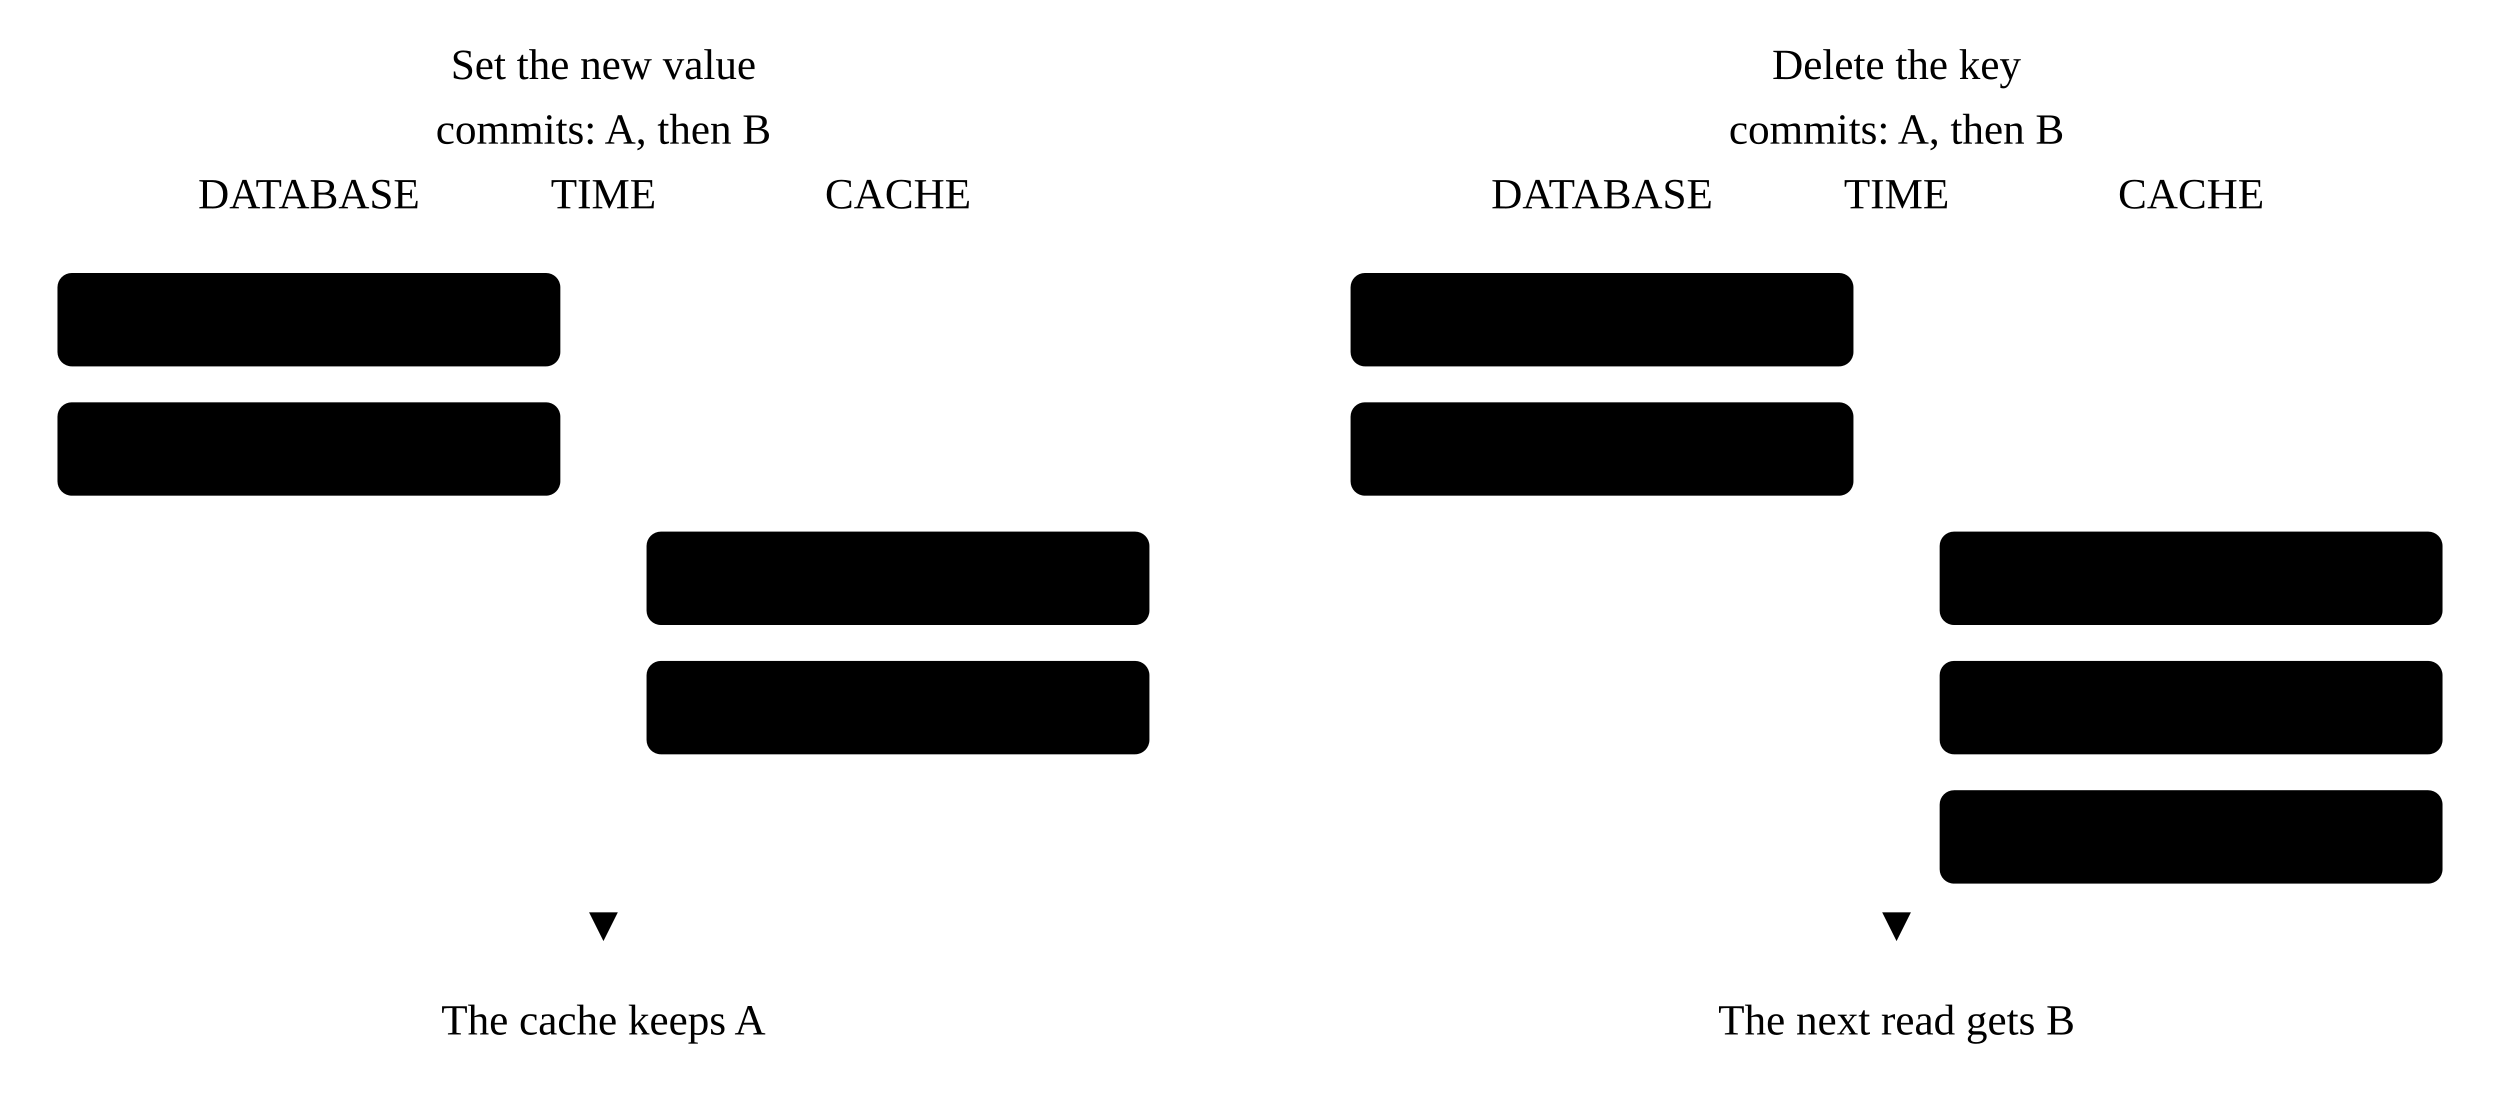
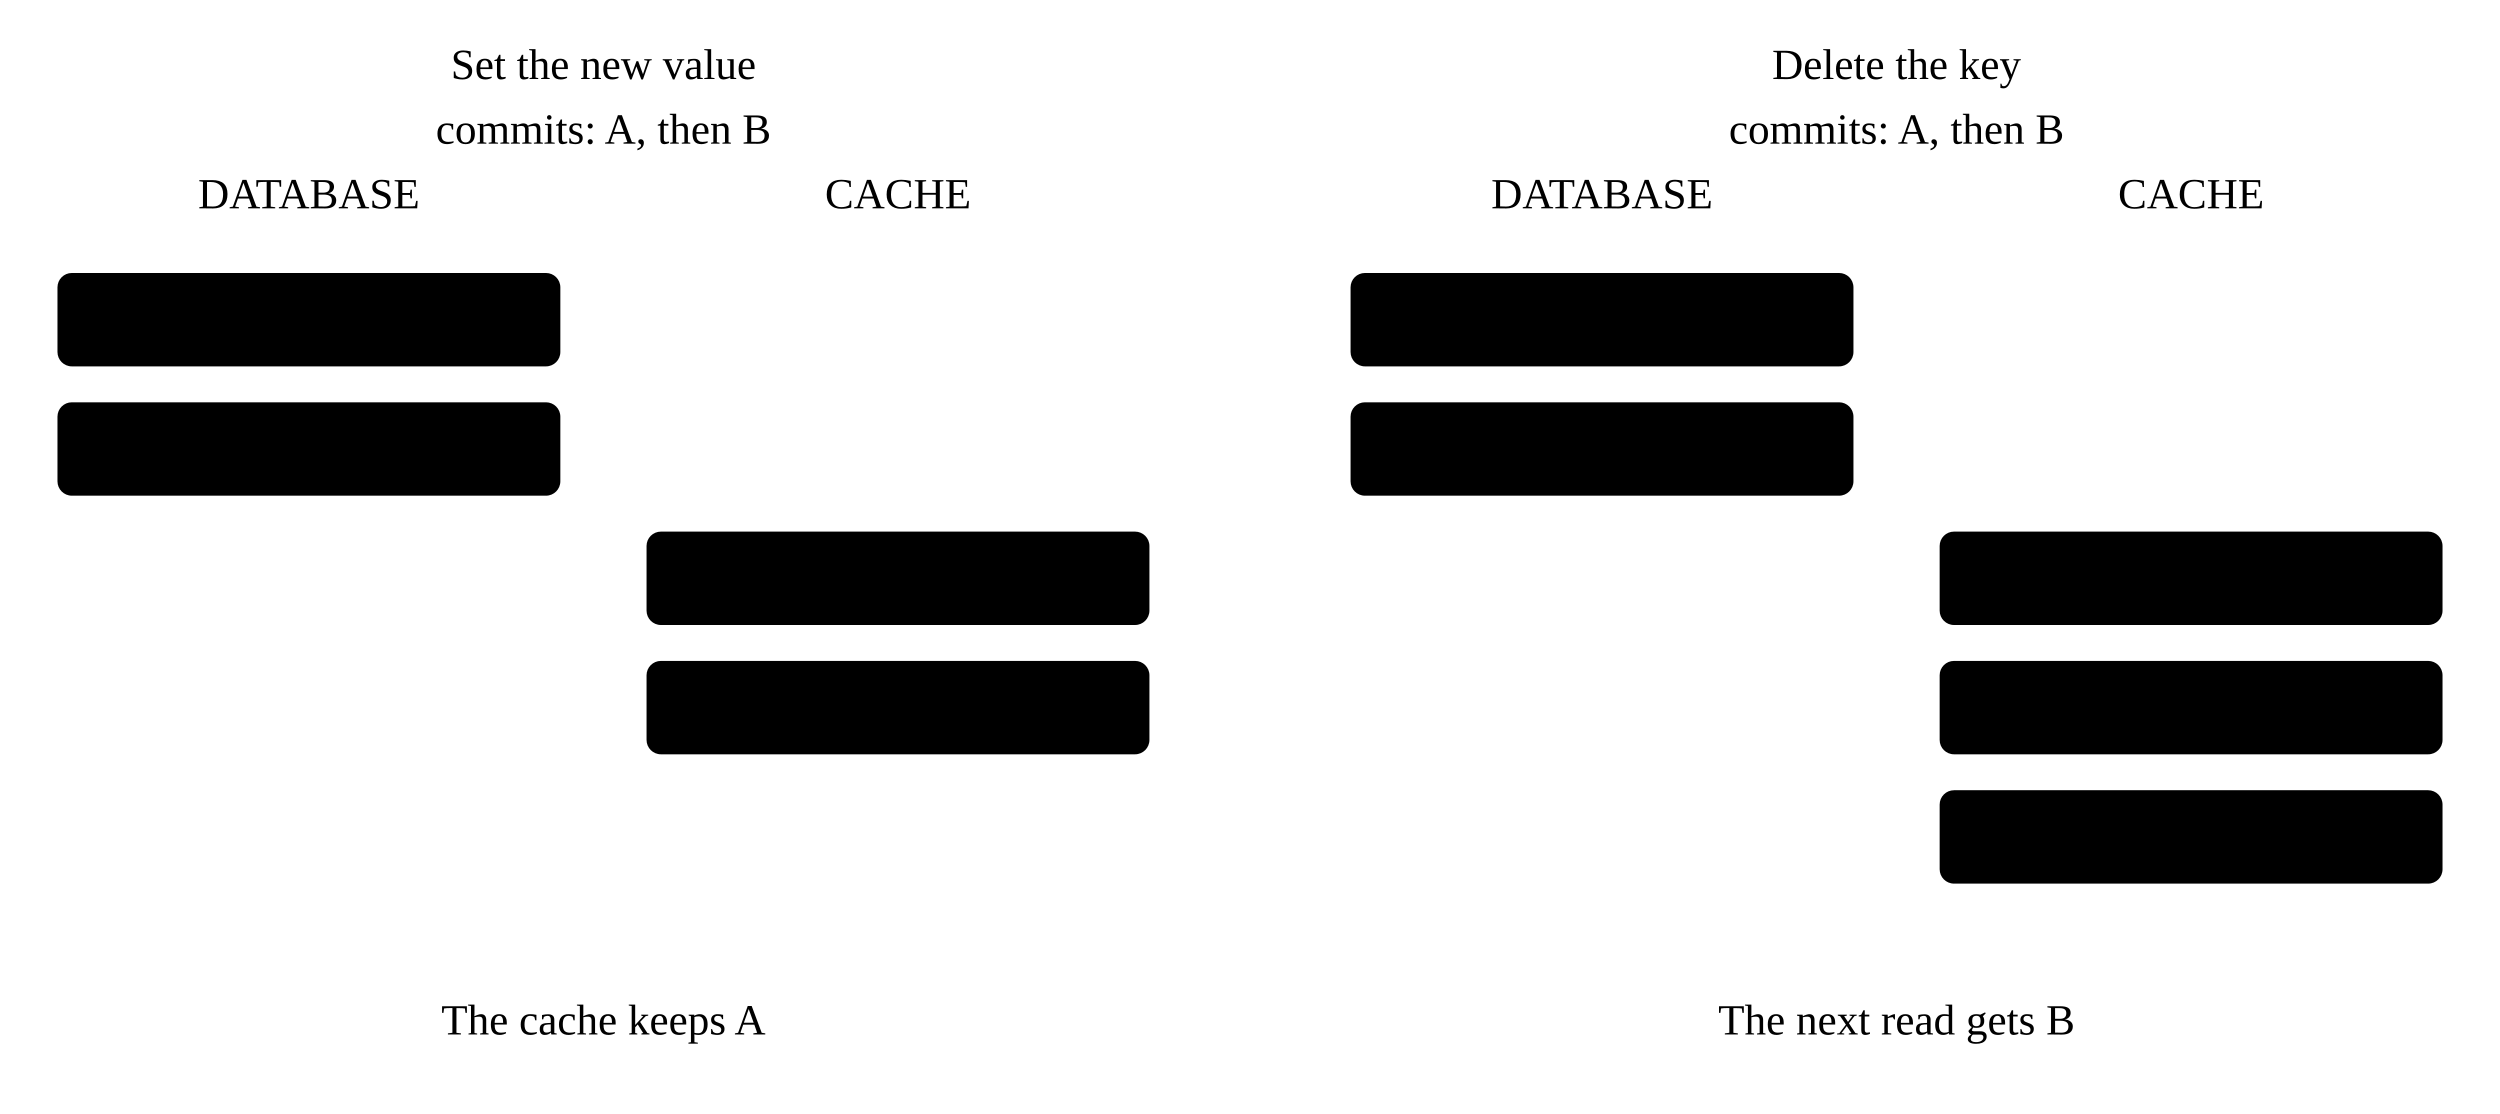
<svg xmlns="http://www.w3.org/2000/svg" class="diagram-svg" viewBox="0 0 696 310" role="img" aria-labelledby="set-vs-delete-title set-vs-delete-desc">
  <defs>
    <marker id="set-vs-delete-head" viewBox="0 0 8 8" refX="8" refY="4" markerWidth="8" markerHeight="8" markerUnits="userSpaceOnUse" orient="auto">
      <path class="dg-head" d="M0,0 L8,4 L0,8 z" />
    </marker>
    <marker id="set-vs-delete-head-accent" viewBox="0 0 8 8" refX="8" refY="4" markerWidth="8" markerHeight="8" markerUnits="userSpaceOnUse" orient="auto">
      <path class="dg-head-accent" d="M0,0 L8,4 L0,8 z" />
    </marker>
  </defs>
  <g transform="translate(-12 0)">
    <line class="dg-rule" x1="360" y1="8" x2="360" y2="302" />
    <text class="dg-name" x="180.0" y="22" text-anchor="middle">Set the new value</text>
    <text class="dg-sub" x="180.0" y="40" text-anchor="middle">commits: A, then B</text>
    <text class="dg-mono dg-muted-text" x="98.0" y="58" text-anchor="middle">DATABASE</text>
    <text class="dg-mono dg-muted-text" x="262.0" y="58" text-anchor="middle">CACHE</text>
-     <text class="dg-mono dg-muted-text" x="180.0" y="58" text-anchor="middle">TIME</text>
    <line class="dg-lifeline" x1="98.0" y1="66" x2="98.0" y2="262" />
    <line class="dg-lifeline" x1="262.0" y1="66" x2="262.0" y2="262" />
-     <path class="dg-arrow" d="M180.0 66 V262" marker-end="url(#set-vs-delete-head)" />
    <rect class="dg-box" x="28.0" y="76" width="140" height="26" rx="4" />
    <text class="dg-code" x="98.0" y="93" text-anchor="middle">commit A</text>
    <rect class="dg-box" x="28.0" y="112" width="140" height="26" rx="4" />
    <text class="dg-code" x="98.0" y="129" text-anchor="middle">commit B</text>
    <rect class="dg-box" x="192.0" y="148" width="140" height="26" rx="4" />
    <text class="dg-code" x="262.0" y="165" text-anchor="middle">set B</text>
    <rect class="dg-box-accent" x="192.0" y="184" width="140" height="26" rx="4" />
    <text class="dg-code" x="262.0" y="201" text-anchor="middle">set A</text>
    <text class="dg-result" x="180.0" y="288" text-anchor="middle">The cache keeps A</text>
    <text class="dg-name" x="540.0" y="22" text-anchor="middle">Delete the key</text>
    <text class="dg-sub" x="540.0" y="40" text-anchor="middle">commits: A, then B</text>
    <text class="dg-mono dg-muted-text" x="458.0" y="58" text-anchor="middle">DATABASE</text>
    <text class="dg-mono dg-muted-text" x="622.0" y="58" text-anchor="middle">CACHE</text>
-     <text class="dg-mono dg-muted-text" x="540.0" y="58" text-anchor="middle">TIME</text>
    <line class="dg-lifeline" x1="458.0" y1="66" x2="458.0" y2="262" />
    <line class="dg-lifeline" x1="622.0" y1="66" x2="622.0" y2="262" />
-     <path class="dg-arrow" d="M540.0 66 V262" marker-end="url(#set-vs-delete-head)" />
    <rect class="dg-box" x="388.0" y="76" width="140" height="26" rx="4" />
    <text class="dg-code" x="458.0" y="93" text-anchor="middle">commit A</text>
    <rect class="dg-box" x="388.0" y="112" width="140" height="26" rx="4" />
    <text class="dg-code" x="458.0" y="129" text-anchor="middle">commit B</text>
    <rect class="dg-box" x="552.0" y="148" width="140" height="26" rx="4" />
    <text class="dg-code" x="622.0" y="165" text-anchor="middle">delete</text>
    <rect class="dg-box" x="552.0" y="184" width="140" height="26" rx="4" />
    <text class="dg-code" x="622.0" y="201" text-anchor="middle">delete</text>
    <rect class="dg-box-accent" x="552.0" y="220" width="140" height="26" rx="4" />
    <text class="dg-code" x="622.0" y="237" text-anchor="middle">read: load B</text>
    <text class="dg-result" x="540.0" y="288" text-anchor="middle">The next read gets B</text>
  </g>
</svg>
